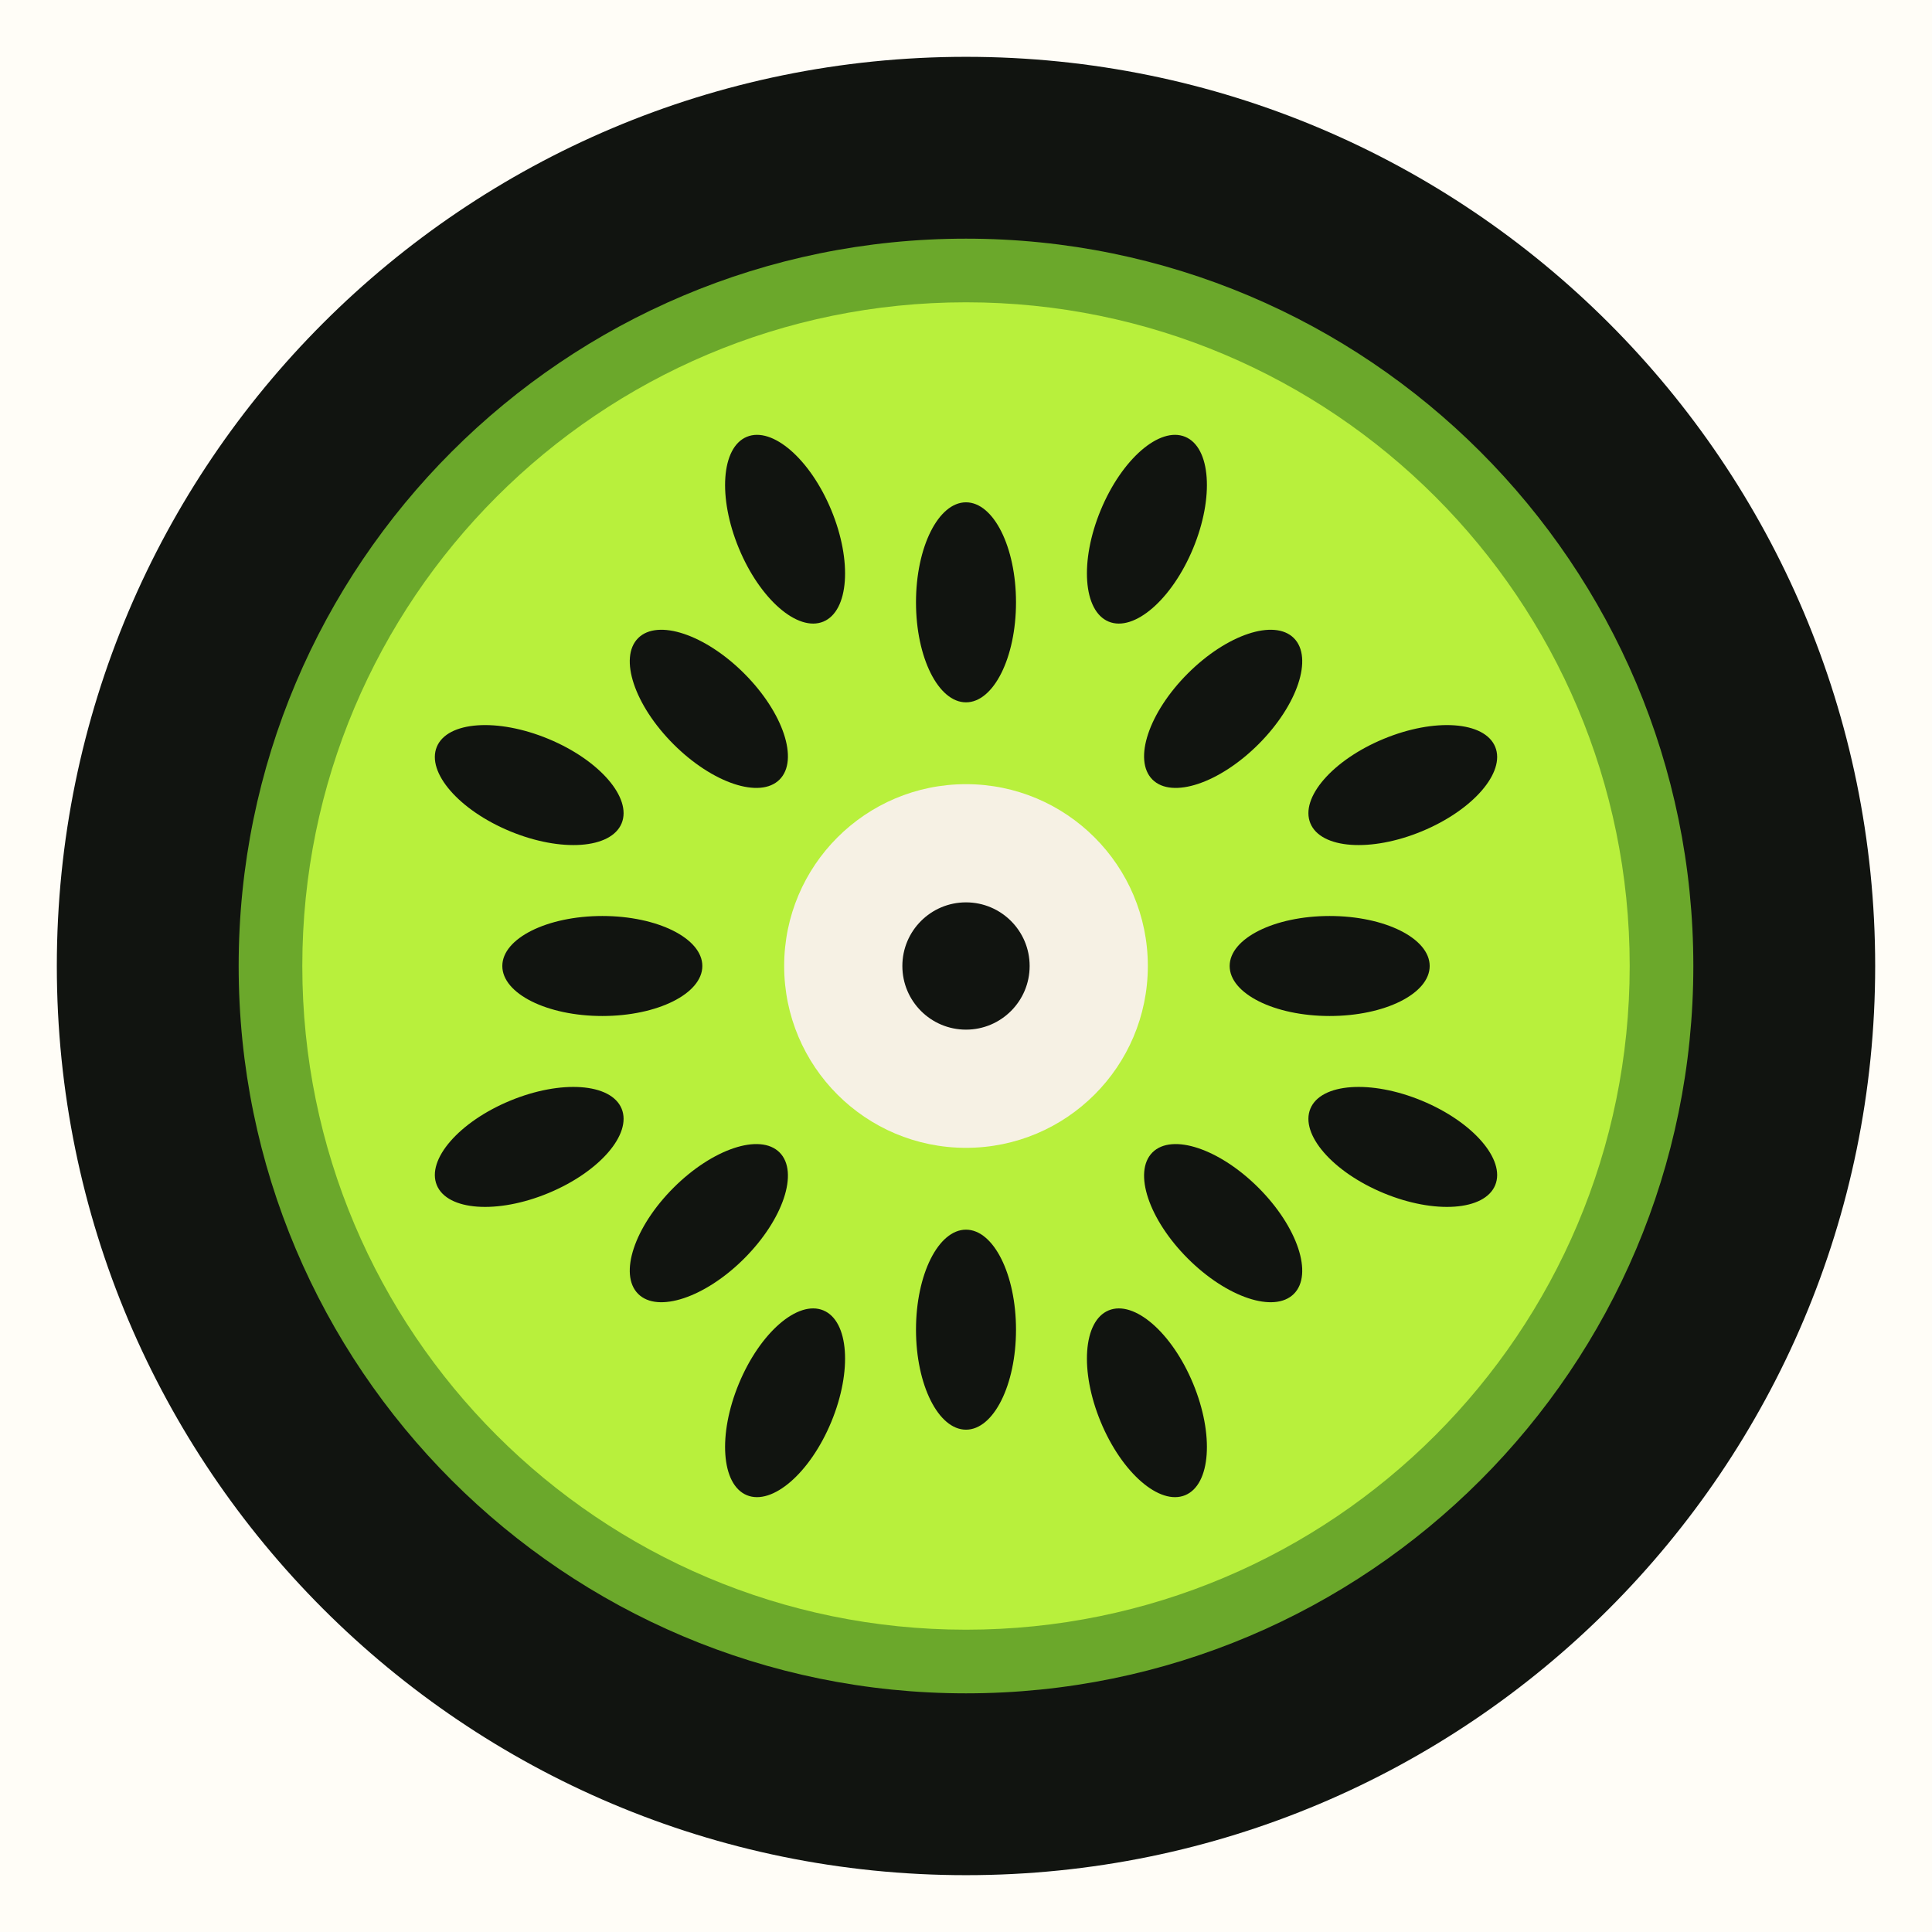
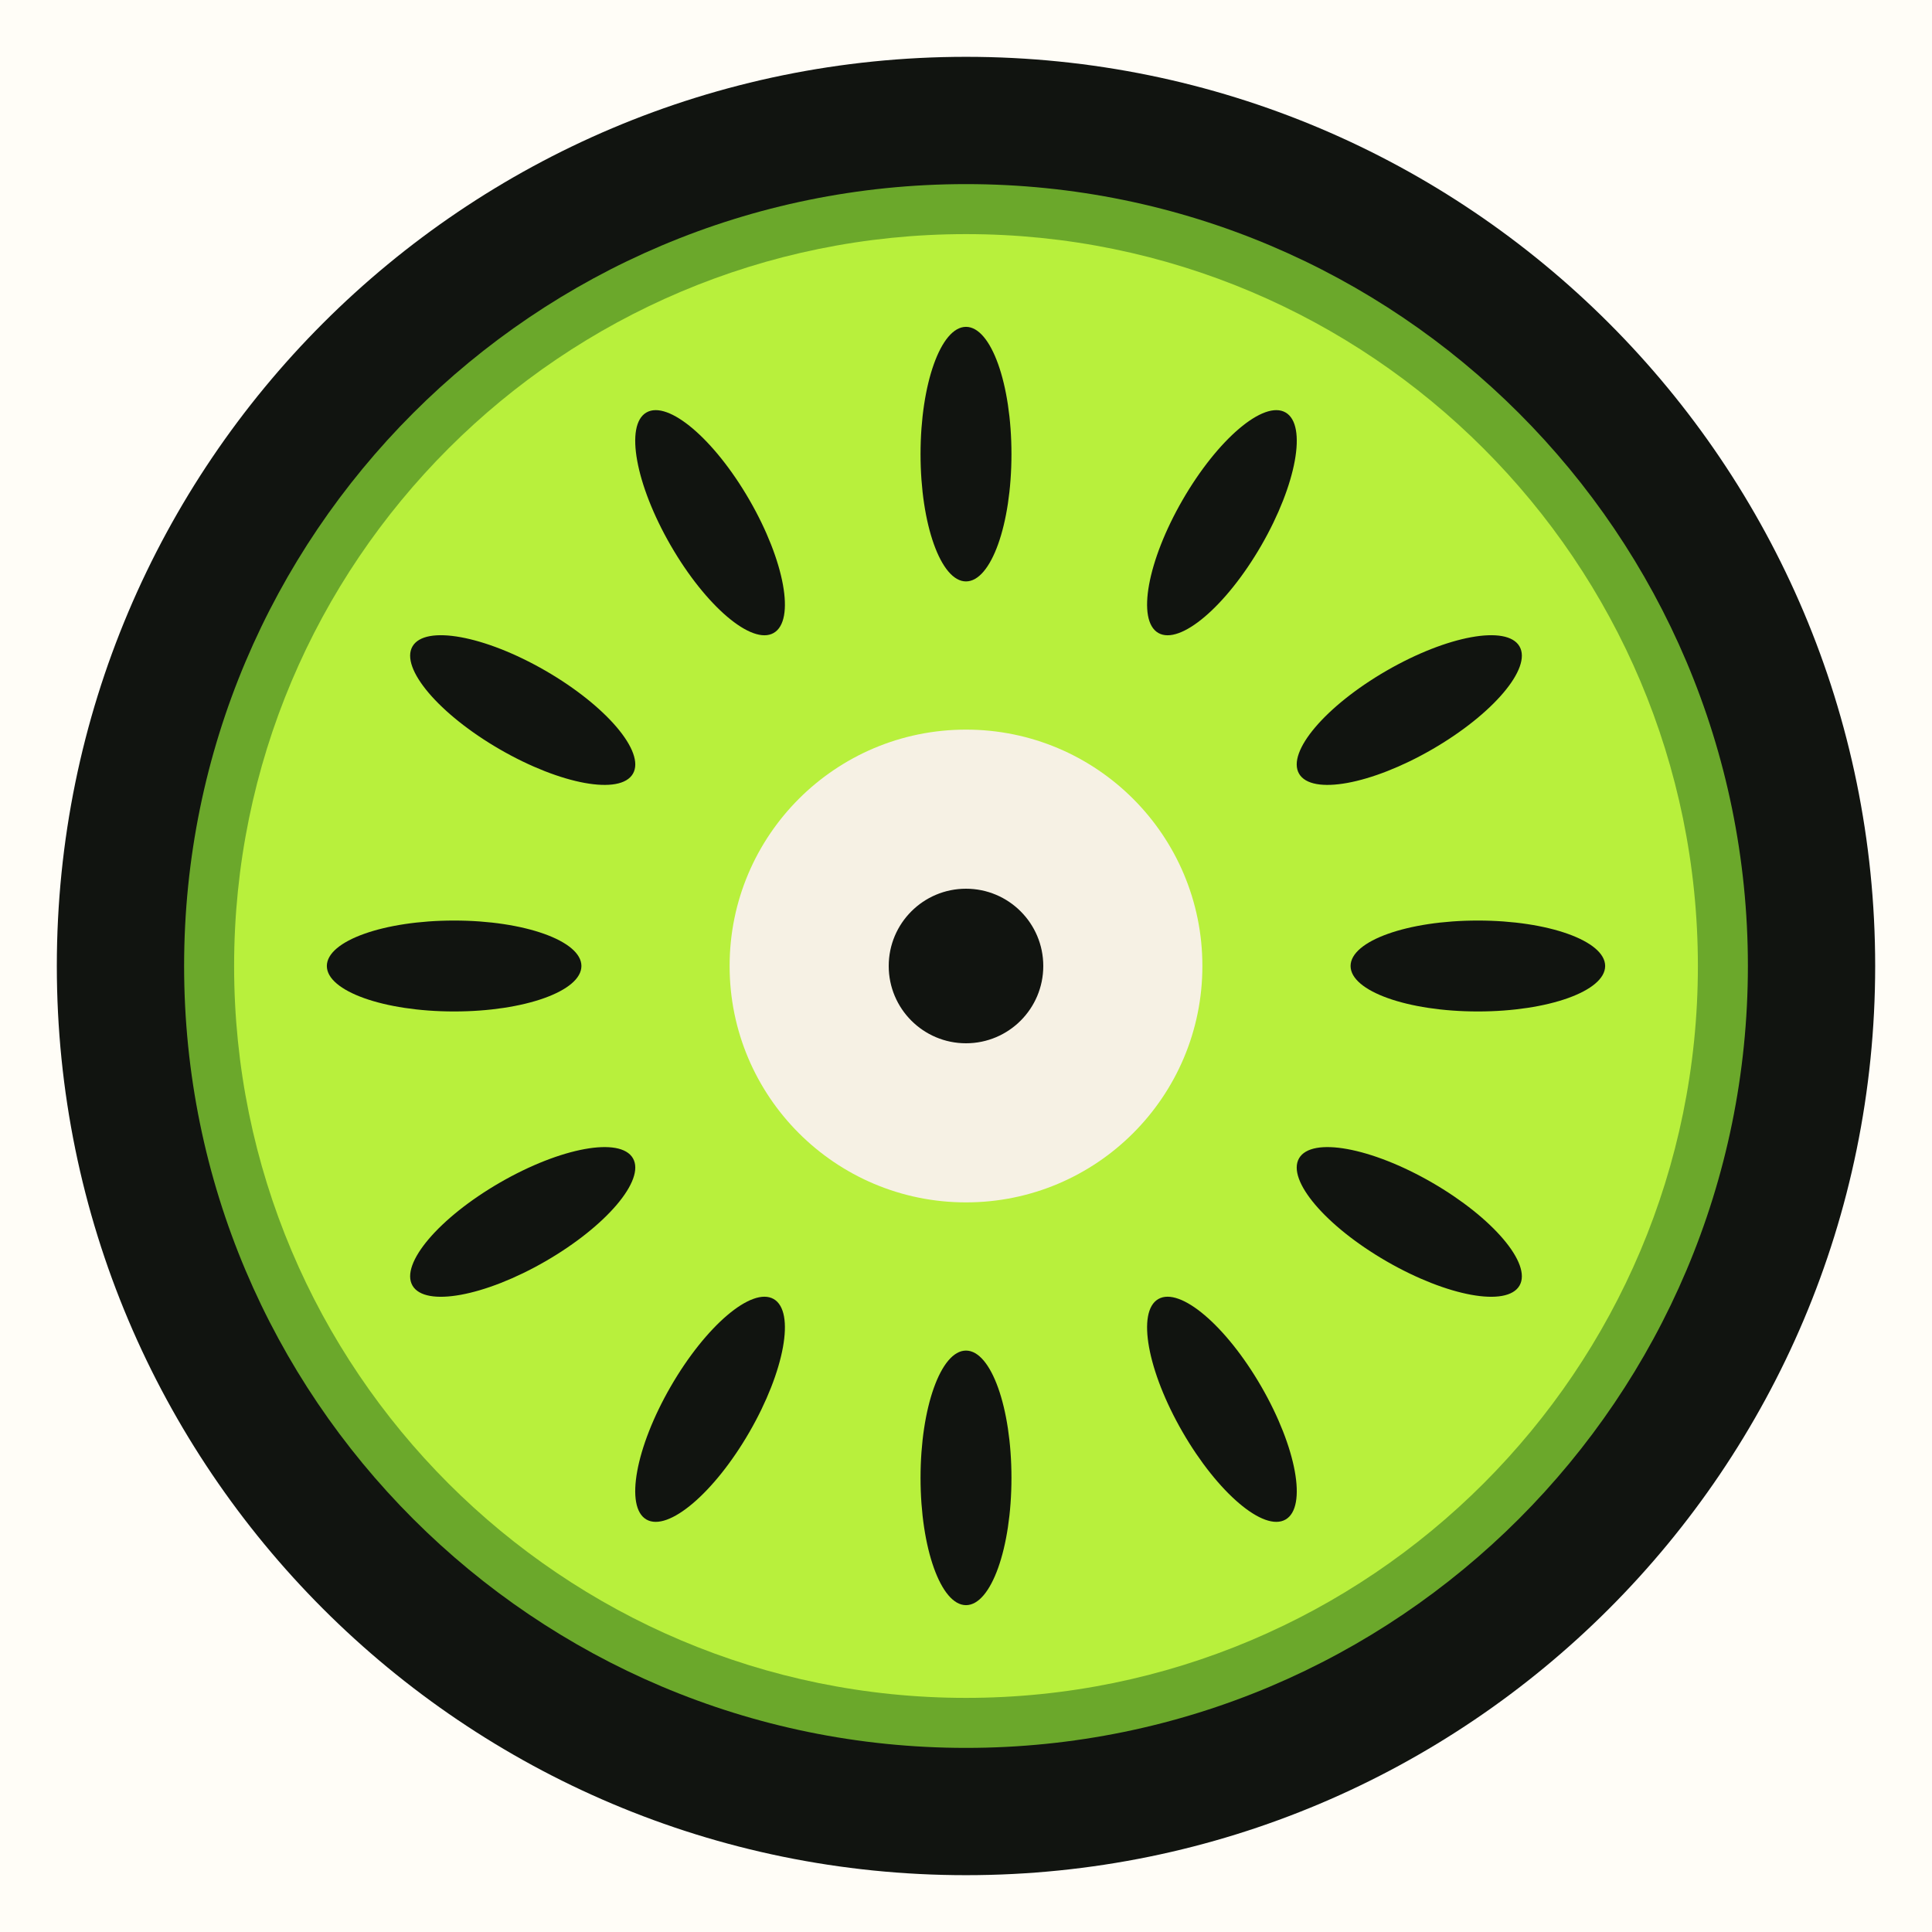
<svg xmlns="http://www.w3.org/2000/svg" viewBox="-170 -170 340 340">
  <rect x="-170" y="-170" width="340" height="340" fill="#FFFDF7" />
  <g transform="scale(1.6)">
    <circle r="100" fill="#111410" />
-     <circle r="80" fill="#6BA82B" />
-     <circle r="73" fill="#B8F03C" />
+     <circle r="86" fill="#6BA82B" />
+     <circle r="80.5" fill="#B8F03C" />
    <g fill="#111410">
-       <ellipse cx="0" cy="-40" rx="5.5" ry="11" transform="rotate(0)" />
-       <ellipse cx="0" cy="-52" rx="5.5" ry="11" transform="rotate(22.5)" />
-       <ellipse cx="0" cy="-40" rx="5.5" ry="11" transform="rotate(45)" />
-       <ellipse cx="0" cy="-52" rx="5.5" ry="11" transform="rotate(67.5)" />
-       <ellipse cx="0" cy="-40" rx="5.5" ry="11" transform="rotate(90)" />
-       <ellipse cx="0" cy="-52" rx="5.5" ry="11" transform="rotate(112.5)" />
-       <ellipse cx="0" cy="-40" rx="5.5" ry="11" transform="rotate(135)" />
-       <ellipse cx="0" cy="-52" rx="5.5" ry="11" transform="rotate(157.5)" />
-       <ellipse cx="0" cy="-40" rx="5.5" ry="11" transform="rotate(180)" />
-       <ellipse cx="0" cy="-52" rx="5.5" ry="11" transform="rotate(202.5)" />
-       <ellipse cx="0" cy="-40" rx="5.5" ry="11" transform="rotate(225)" />
-       <ellipse cx="0" cy="-52" rx="5.5" ry="11" transform="rotate(247.5)" />
-       <ellipse cx="0" cy="-40" rx="5.5" ry="11" transform="rotate(270)" />
-       <ellipse cx="0" cy="-52" rx="5.5" ry="11" transform="rotate(292.5)" />
-       <ellipse cx="0" cy="-40" rx="5.5" ry="11" transform="rotate(315)" />
-       <ellipse cx="0" cy="-52" rx="5.5" ry="11" transform="rotate(337.5)" />
+       <ellipse cx="0" cy="-56.3" rx="5" ry="14" transform="rotate(0)" />
+       <ellipse cx="0" cy="-56.3" rx="5" ry="14" transform="rotate(30)" />
+       <ellipse cx="0" cy="-56.3" rx="5" ry="14" transform="rotate(60)" />
+       <ellipse cx="0" cy="-56.3" rx="5" ry="14" transform="rotate(90)" />
+       <ellipse cx="0" cy="-56.3" rx="5" ry="14" transform="rotate(120)" />
+       <ellipse cx="0" cy="-56.3" rx="5" ry="14" transform="rotate(150)" />
+       <ellipse cx="0" cy="-56.3" rx="5" ry="14" transform="rotate(180)" />
+       <ellipse cx="0" cy="-56.3" rx="5" ry="14" transform="rotate(210)" />
+       <ellipse cx="0" cy="-56.3" rx="5" ry="14" transform="rotate(240)" />
+       <ellipse cx="0" cy="-56.3" rx="5" ry="14" transform="rotate(270)" />
+       <ellipse cx="0" cy="-56.3" rx="5" ry="14" transform="rotate(300)" />
+       <ellipse cx="0" cy="-56.3" rx="5" ry="14" transform="rotate(330)" />
    </g>
-     <circle r="20" fill="#F6F1E4" />
-     <circle r="7" fill="#111410" />
+     <circle r="26" fill="#F6F1E4" />
+     <circle r="8.5" fill="#111410" />
  </g>
</svg>
